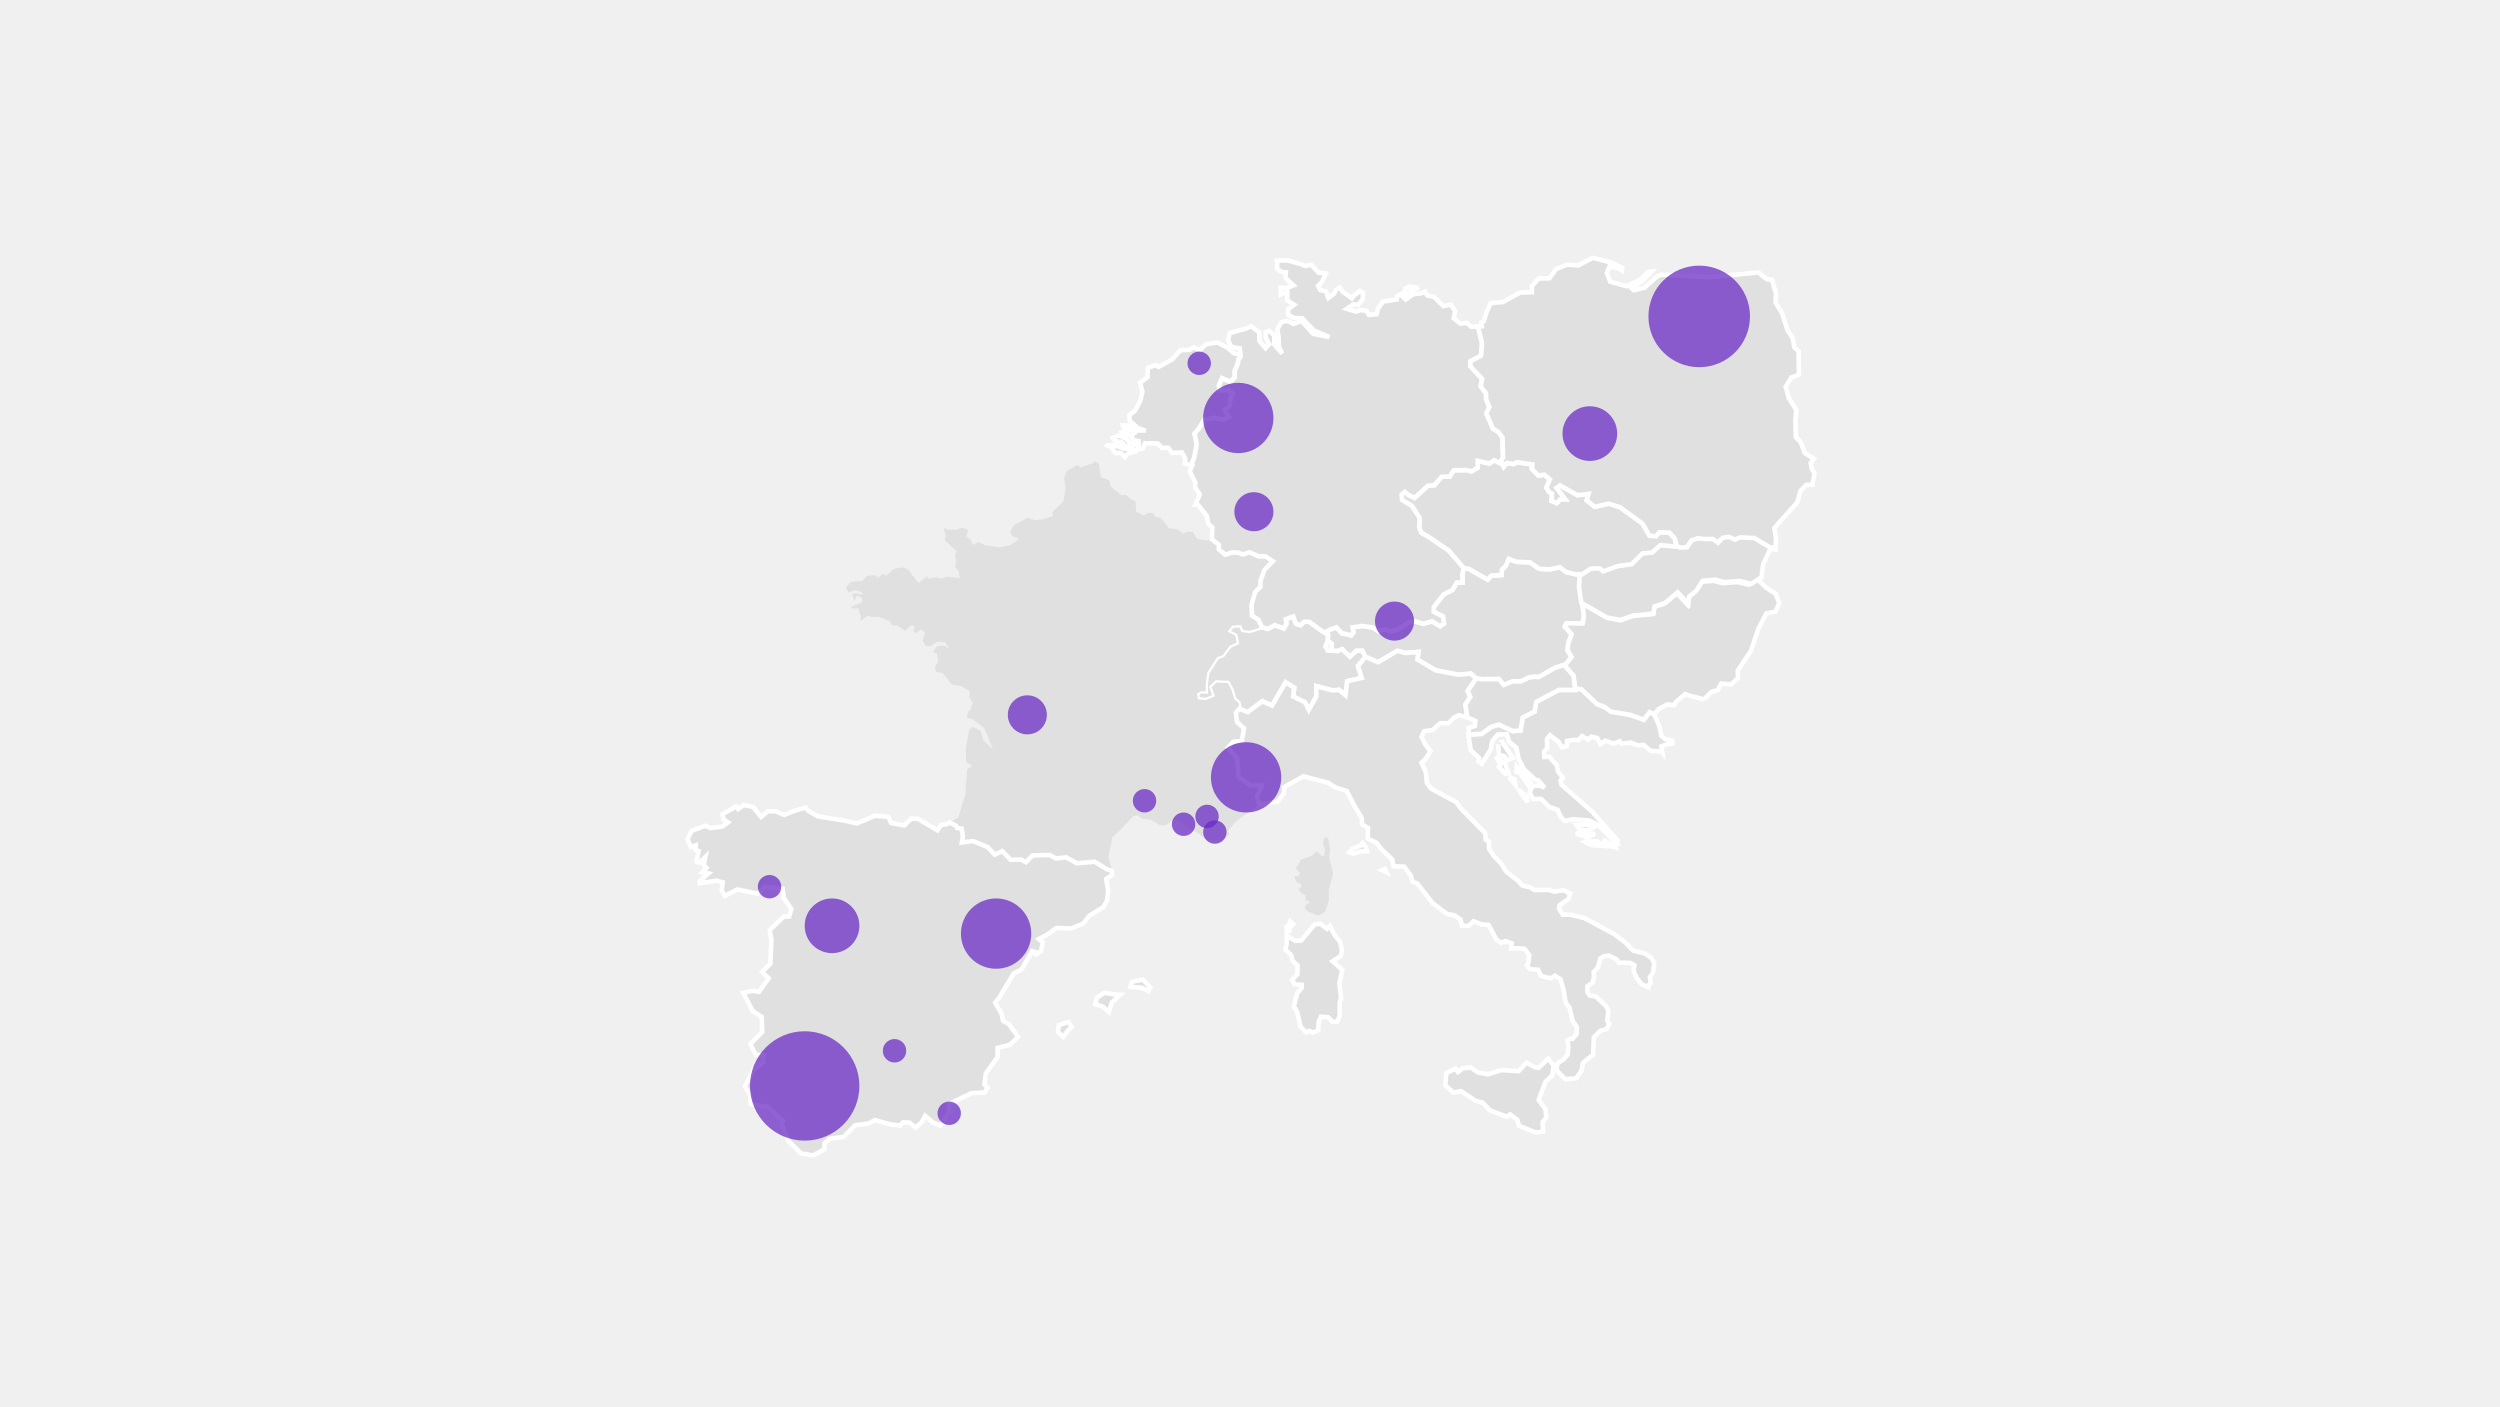
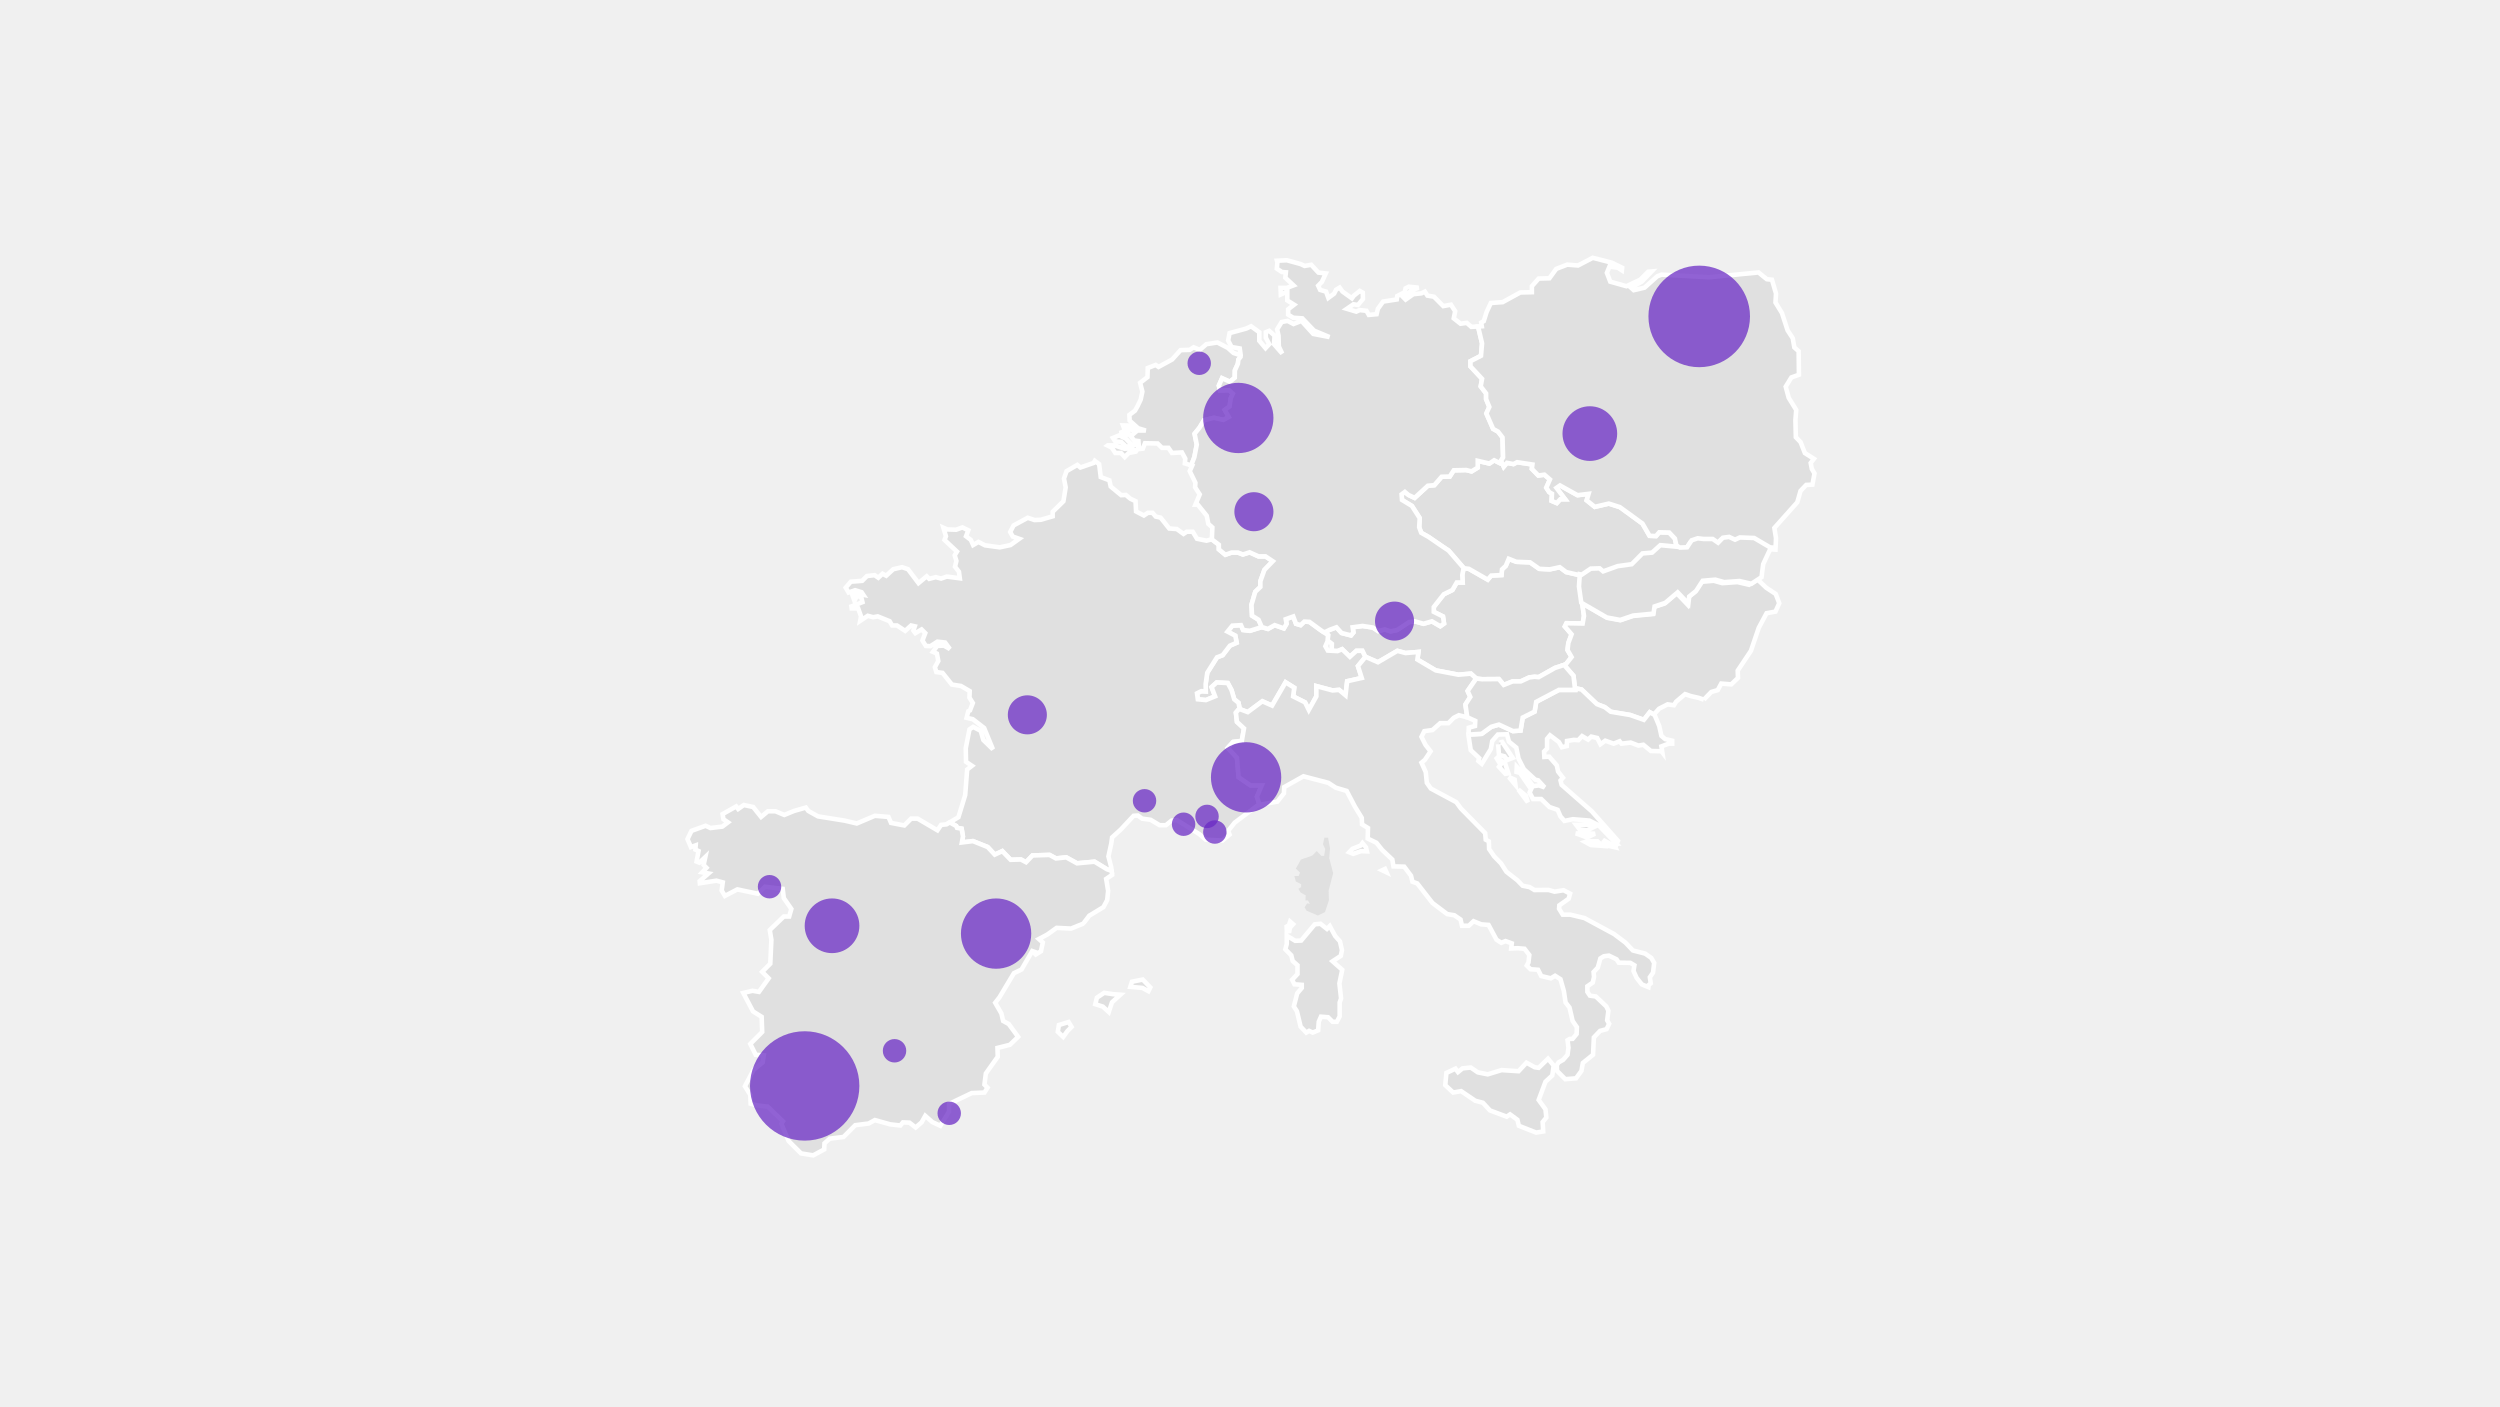
<svg xmlns="http://www.w3.org/2000/svg" width="320px" height="180px" viewBox="0 0 320 180" version="1.1">
  <g id="geo-proportion" stroke="none" stroke-width="1" fill="none" fill-rule="evenodd">
    <polyline id="Fill-59-Copy" stroke="#FFFFFF" stroke-width="0.585" fill="#E0E0E0" points="188.957 86.854 189.713 86.94 191.856 86.924 192.478 87.672 193.62 87.219 194.658 87.219 195.747 86.713 196.44 86.627 196.94 86.679 199.034 85.497 200.416 85.047 201.164 84.103 200.645 83.203 200.749 82.302 201.164 81.193 200.3 80.189 200.508 79.772 202.58 79.809 202.751 78.838 202.235 75.192 202.339 73.655 200.474 73.226 199.644 72.601 198.369 72.877 197.023 72.809 195.848 71.979 194.087 71.909 193.119 71.526 192.741 72.429 192.259 72.877 192.189 73.606 190.876 73.676 190.428 74.194 188.014 72.809 187.336 72.736 187.171 73.606 187.223 74.561 186.46 74.561 185.908 75.52 184.803 76.065 183.524 77.695 183.524 78.317 184.699 78.908 184.837 79.809 184.354 80.155 183.283 79.53 182.212 79.842 181.107 79.53 180.35 79.634 178.83 80.639 178 80.813 177.243 80.568 176.413 80.777 175.724 80.326 174.411 80.121 173.136 80.293 173.239 80.951 172.928 81.331 171.719 81.022 171.063 80.293 170.206 80.611 169.653 80.89 169.4 80.893 169.992 81.297 169.934 81.977 170.48 82.403 170.447 83.301 171.201 83.341 171.79 83.099 172.788 84.07 173.618 83.307 174.378 83.307 174.762 84.106 174.787 84.076 176.377 84.768 178.867 83.31 179.902 83.589 181.562 83.451 181.425 84.422 183.774 85.809 186.68 86.364 188.27 86.226 188.96 86.851 188.957 86.854" />
    <polyline id="Fill-61-Copy" stroke="#FFFFFF" stroke-width="0.585" fill="#E0E0E0" points="192.131 58.973 192.478 59.733 192.894 59.245 193.724 59.402 194.191 59.16 196.147 59.457 196.077 60.011 196.907 60.863 197.685 60.759 198.393 61.368 197.926 62.428 198.308 63.001 198.652 63.194 198.61 64.113 199.266 64.392 199.714 63.905 200.334 63.905 199.229 62.45 199.681 62.137 201.924 63.384 203.34 63.212 203.096 64.042 204.131 64.876 205.928 64.459 207.341 64.909 210.244 67.023 211.141 68.582 211.968 68.616 212.383 68.132 213.659 68.165 214.385 68.928 214.66 70.212 212.45 70.003 211.415 70.938 210.207 71.042 208.861 72.393 207.1 72.635 205.272 73.293 204.823 72.913 203.719 72.947 202.58 73.71 200.474 73.226 199.644 72.601 198.369 72.877 197.023 72.809 195.848 71.979 194.087 71.909 193.119 71.526 192.741 72.429 192.259 72.877 192.189 73.606 190.876 73.676 190.428 74.194 188.014 72.809 187.336 72.736 187.345 72.702 185.426 70.478 184.489 69.85 182.847 68.723 181.913 68.199 181.653 67.485 181.724 66.321 180.72 64.759 179.456 63.993 179.404 63.28 179.822 62.967 180.28 63.35 181.074 63.73 182.764 62.174 183.594 62.103 184.525 61.028 185.563 60.995 186.079 60.198 187.669 60.164 188.358 60.336 189.152 59.852 189.152 58.985 190.635 59.331 191.258 58.915 191.947 59.261 192.131 58.973" />
    <polyline id="Fill-64-Copy" stroke="#FFFFFF" stroke-width="0.585" fill="#E0E0E0" points="161.511 80.265 162.295 80.501 163.159 80.017 164.334 80.431 164.679 79.842 164.575 79.254 165.539 78.908 165.887 79.842 166.473 80.017 166.955 79.564 167.612 79.6 168.924 80.568 169.992 81.297 169.925 82.094 169.647 82.719 169.959 83.273 171.201 83.341 171.79 83.099 172.788 84.07 173.618 83.307 174.378 83.307 174.762 84.106 173.819 85.255 174.304 86.781 172.437 87.197 172.229 89.001 171.399 88.306 170.569 88.376 168.494 87.822 168.494 89.139 167.526 90.876 167.044 89.902 165.521 89.139 165.661 88.03 164.554 87.335 162.826 90.319 161.581 89.764 159.716 91.152 158.685 90.766 158.532 89.96 157.983 89.51 157.635 88.33 157.153 87.43 155.737 87.359 155.081 87.951 155.532 89.13 154.357 89.611 153.32 89.51 153.216 88.747 153.771 88.468 154.339 88.502 154.321 87.568 154.528 86.113 155.773 84.137 156.497 83.861 157.427 82.648 158.291 82.268 158.117 81.368 157.119 80.847 157.739 80.084 158.844 80.017 159.121 80.639 159.982 80.743 161.511 80.265" />
    <path d="M152.474,59.57 L152.877,58.516 L153.188,56.917 L152.908,55.521 L153.527,54.758 L154.116,53.79 L155.392,53.477 L156.6,53.753 L157.29,53.373 L156.774,52.473 L157.394,52.022 L157.531,50.981 L157.809,50.393 L157.327,49.943 L156.152,49.976 L156.014,49.354 L156.426,48.417 L157.427,48.867 L158.05,48.35 L158.065,47.409 L158.447,46.573 L158.514,46.034 L158.789,45.685 L158.813,45.479 L157.891,45.182 L157.165,44.53 L155.825,43.838 L154.415,44.055 L153.579,44.781 L152.783,44.456 L152.276,44.781 L151.116,44.818 L150.03,46.019 L148.29,46.965 L147.927,46.711 L146.914,47.109 L146.877,48.273 L145.934,48.999 L146.224,50.129 L146.007,51.146 L145.608,51.983 L145.281,52.565 L144.558,53.11 L144.594,53.839 L145.681,54.819 L146.66,55.11 L145.571,55.11 L145.064,55.548 L144.738,55.839 L145.174,56.384 L145.717,56.455 L145.754,56.93 L144.884,56.963 L144.088,56.127 L143.254,55.729 L142.458,56.057 L142.748,56.495 L143.508,56.565 L144.198,57.221 L144.448,57.11 L145.354,57.729 L144.484,57.401 L143.941,57.438 L142.638,57.003 L141.805,57.003 L141.771,57.028 L142.308,57.288 L142.757,57.98 L143.483,57.98 L143.966,58.501 L144.484,57.98 L145.382,57.806 L145.589,57.496 L146.279,57.426 L146.557,56.734 L148.177,56.767 L148.73,57.322 L149.56,57.322 L150.008,57.98 L151.284,57.91 L151.717,58.706 L151.662,59.316 L152.474,59.57 L152.474,59.57 Z M143.325,55.429 L144.158,55.067 L144.518,55.573 L144.048,55.701 L143.886,55.465 L143.325,55.429 L143.325,55.429 Z M143.743,54.452 L144.411,54.467 L145.296,54.831 L145.116,55.067 L144.628,54.957 L144.481,54.666 L143.905,54.868 L143.743,54.452 L143.743,54.452 Z" id="Fill-65-Copy" stroke="#FFFFFF" stroke-width="0.585" fill="#E0E0E0" />
-     <polygon id="Fill-71-Copy" fill="#E0E0E0" points="158.685 90.766 158.532 89.96 157.983 89.51 157.635 88.33 157.153 87.43 155.737 87.359 155.081 87.951 155.532 89.13 154.357 89.611 153.32 89.51 153.216 88.747 153.771 88.468 154.339 88.502 154.321 87.568 154.528 86.113 155.773 84.137 156.497 83.861 157.427 82.648 158.291 82.268 158.117 81.368 157.119 80.847 157.739 80.084 158.844 80.017 159.121 80.639 159.982 80.743 161.535 80.259 161.087 79.322 160.26 78.804 160.189 77.416 160.675 75.753 161.328 75.131 161.328 74.402 161.847 72.947 162.918 71.838 161.984 71.216 161.087 71.216 159.948 70.696 159.088 70.974 158.465 70.729 157.635 70.729 156.842 71.008 156.014 70.316 156.014 69.725 155.117 69.032 154.424 69.207 153.216 68.962 152.667 68.061 151.907 68.061 151.492 68.34 150.628 67.715 149.663 67.648 148.559 66.26 147.936 66.122 147.521 65.638 146.935 65.638 146.416 65.984 145.415 65.464 145.348 64.147 144.692 63.837 144.106 63.35 143.517 63.384 142.171 62.278 142 61.482 140.895 61.065 140.688 59.402 140.135 58.994 139.992 59.255 138.289 59.84 137.892 59.512 136.516 60.311 136.189 61.255 136.406 62.385 136.116 64.165 134.74 65.513 134.74 66.092 133.217 66.53 132.42 66.566 131.55 66.275 129.741 67.256 129.304 68.095 129.631 68.677 130.464 68.968 129.341 69.768 127.965 70.059 126.078 69.801 125.245 69.366 124.559 69.768 124.269 69.112 123.652 68.64 123.942 67.874 123.182 67.51 122.386 67.804 121.26 67.767 120.753 67.547 121.079 68.64 120.899 69.112 122.492 70.604 122.203 71.076 122.419 71.805 122.239 72.531 122.746 73.186 122.856 74.022 121.189 73.802 120.463 74.056 119.776 73.875 118.943 74.093 118.617 73.765 117.567 74.638 116.227 72.858 115.464 72.604 114.341 72.858 113.434 73.695 112.964 73.44 112.421 73.949 111.951 73.621 110.972 73.731 110.355 74.347 108.905 74.457 108.252 75.22 108.616 75.839 109.449 75.548 110.282 75.802 110.499 76.13 109.595 75.949 109.052 76.02 109.379 76.932 109.668 76.24 110.245 76.458 110.392 77.076 109.848 77.294 108.979 77.622 109.015 77.876 109.848 77.876 110.212 78.896 110.102 79.475 111.081 78.822 111.768 79.003 112.348 78.896 113.871 79.512 114.194 80.06 114.811 80.06 115.861 80.749 116.624 80.06 117.094 80.167 116.914 80.712 117.167 81.04 117.963 80.568 118.433 81.04 118.073 81.984 118.507 82.676 119.087 82.713 119.993 82.131 120.973 82.241 121.586 83.077 120.826 82.639 119.956 82.676 119.413 83.439 119.92 83.659 120.103 84.603 119.666 85.402 119.85 86.024 120.646 86.131 121.839 87.623 123.002 87.804 124.122 88.459 124.089 89.295 124.522 89.985 124.159 90.931 123.942 91.041 123.725 91.878 124.522 92.058 125.972 93.186 127.095 95.915 125.862 94.714 125.535 93.55 124.559 93.042 124.089 93.366 123.616 95.768 123.652 97.514 124.412 98.022 123.796 98.497 123.545 101.769 122.676 104.605 121.568 105.267 122.392 105.723 122.496 105.965 123.085 106.069 123.255 107.074 123.118 107.837 124.534 107.662 126.429 108.425 127.33 109.396 128.294 108.946 129.365 110.055 130.678 110.018 131.334 110.367 132.161 109.5 134.337 109.43 135.164 109.88 136.476 109.742 137.859 110.505 140.099 110.297 141.689 111.265 142.29 111.47 142.238 111.007 141.878 109.623 142.238 107.987 142.348 107.188 143.435 106.204 145.101 104.421 145.647 104.388 146.19 104.786 147.277 104.933 148.434 105.625 149.233 105.625 149.956 105.04 150.646 104.97 153.542 106.786 154.342 107.479 156.478 107.586 157.385 106.823 157.202 106.351 158.038 105.298 161.044 103.04 161.215 103.012 160.891 101.977 161.514 100.522 160.061 100.522 158.538 99.481 158.331 96.981 157.156 95.731 157.849 94.968 158.953 94.831 159.231 93.235 158.331 92.401 158.194 91.222 158.609 90.735" />
+     <polygon id="Fill-71-Copy" stroke="#FFFFFF" stroke-width="0.585" fill="#E0E0E0" points="158.685 90.766 158.532 89.96 157.983 89.51 157.635 88.33 157.153 87.43 155.737 87.359 155.081 87.951 155.532 89.13 154.357 89.611 153.32 89.51 153.216 88.747 153.771 88.468 154.339 88.502 154.321 87.568 154.528 86.113 155.773 84.137 156.497 83.861 157.427 82.648 158.291 82.268 158.117 81.368 157.119 80.847 157.739 80.084 158.844 80.017 159.121 80.639 159.982 80.743 161.535 80.259 161.087 79.322 160.26 78.804 160.189 77.416 160.675 75.753 161.328 75.131 161.328 74.402 161.847 72.947 162.918 71.838 161.984 71.216 161.087 71.216 159.948 70.696 159.088 70.974 158.465 70.729 157.635 70.729 156.842 71.008 156.014 70.316 156.014 69.725 155.117 69.032 154.424 69.207 153.216 68.962 152.667 68.061 151.907 68.061 151.492 68.34 150.628 67.715 149.663 67.648 148.559 66.26 147.936 66.122 147.521 65.638 146.935 65.638 146.416 65.984 145.415 65.464 145.348 64.147 144.692 63.837 144.106 63.35 143.517 63.384 142.171 62.278 142 61.482 140.895 61.065 140.688 59.402 140.135 58.994 139.992 59.255 138.289 59.84 137.892 59.512 136.516 60.311 136.189 61.255 136.406 62.385 136.116 64.165 134.74 65.513 134.74 66.092 133.217 66.53 132.42 66.566 131.55 66.275 129.741 67.256 129.304 68.095 129.631 68.677 130.464 68.968 129.341 69.768 127.965 70.059 126.078 69.801 125.245 69.366 124.559 69.768 124.269 69.112 123.652 68.64 123.942 67.874 123.182 67.51 122.386 67.804 121.26 67.767 120.753 67.547 121.079 68.64 120.899 69.112 122.492 70.604 122.203 71.076 122.419 71.805 122.239 72.531 122.746 73.186 122.856 74.022 121.189 73.802 120.463 74.056 119.776 73.875 118.943 74.093 118.617 73.765 117.567 74.638 116.227 72.858 115.464 72.604 114.341 72.858 113.434 73.695 112.964 73.44 112.421 73.949 111.951 73.621 110.972 73.731 110.355 74.347 108.905 74.457 108.252 75.22 108.616 75.839 109.449 75.548 110.282 75.802 110.499 76.13 109.595 75.949 109.052 76.02 109.379 76.932 109.668 76.24 110.245 76.458 110.392 77.076 109.848 77.294 108.979 77.622 109.015 77.876 109.848 77.876 110.212 78.896 110.102 79.475 111.081 78.822 111.768 79.003 112.348 78.896 113.871 79.512 114.194 80.06 114.811 80.06 115.861 80.749 116.624 80.06 117.094 80.167 116.914 80.712 117.167 81.04 117.963 80.568 118.433 81.04 118.073 81.984 118.507 82.676 119.087 82.713 119.993 82.131 120.973 82.241 121.586 83.077 120.826 82.639 119.956 82.676 119.413 83.439 119.92 83.659 120.103 84.603 119.666 85.402 119.85 86.024 120.646 86.131 121.839 87.623 123.002 87.804 124.122 88.459 124.089 89.295 124.522 89.985 124.159 90.931 123.942 91.041 123.725 91.878 124.522 92.058 125.972 93.186 127.095 95.915 125.862 94.714 125.535 93.55 124.559 93.042 124.089 93.366 123.616 95.768 123.652 97.514 124.412 98.022 123.796 98.497 123.545 101.769 122.676 104.605 121.568 105.267 122.392 105.723 122.496 105.965 123.085 106.069 123.255 107.074 123.118 107.837 124.534 107.662 126.429 108.425 127.33 109.396 128.294 108.946 129.365 110.055 130.678 110.018 131.334 110.367 132.161 109.5 134.337 109.43 135.164 109.88 136.476 109.742 137.859 110.505 140.099 110.297 141.689 111.265 142.29 111.47 142.238 111.007 141.878 109.623 142.238 107.987 142.348 107.188 143.435 106.204 145.101 104.421 145.647 104.388 146.19 104.786 147.277 104.933 148.434 105.625 149.233 105.625 149.956 105.04 150.646 104.97 153.542 106.786 154.342 107.479 156.478 107.586 157.385 106.823 157.202 106.351 158.038 105.298 161.044 103.04 161.215 103.012 160.891 101.977 161.514 100.522 160.061 100.522 158.538 99.481 158.331 96.981 157.156 95.731 157.849 94.968 158.953 94.831 159.231 93.235 158.331 92.401 158.194 91.222 158.609 90.735" />
    <polygon id="Path" fill="#E0E0E0" points="168.689 117.186 167.239 116.57 166.986 116.132 167.313 115.624 167.673 115.697 167.419 115.259 167.096 115.259 167.129 114.607 166.479 114.242 166.189 113.77 166.55 113.55 166.55 113.188 165.863 112.824 165.683 112.132 166.226 112.132 166.406 111.697 165.863 111.188 166.516 110.024 167.966 109.516 168.542 108.934 169.125 109.549 169.486 109.549 169.632 108.676 169.342 108.061 169.522 107.224 169.992 107.224 170.245 108.606 170.139 109.843 170.645 111.77 170.065 113.988 170.102 115.225 169.595 116.751" />
    <polygon id="Fill-62-Copy" stroke="#FFFFFF" stroke-width="0.585" fill="#E0E0E0" points="164.712 33.312 166.473 33.796 166.992 34.038 167.834 33.891 168.759 34.89 169.702 35 169.196 36.091 168.726 36.566 168.979 37.108 169.739 37.328 170.026 38.131 170.767 37.586 171.021 37.08 171.472 36.808 171.835 37.316 173.044 38.186 173.297 37.84 174.057 37.243 174.436 37.46 174.454 38.275 173.819 39.038 173.242 38.949 172.394 39.528 173.603 39.889 174.039 39.69 174.906 39.782 175.211 40.309 176.206 40.217 176.368 39.528 177.036 38.603 178.788 38.33 178.843 37.895 179.801 37.405 179.908 36.915 180.323 36.697 181.571 36.826 180.576 37.224 180.216 37.604 180.054 37.478 179.56 37.981 179.92 38.345 180.9 37.656 181.949 37.546 182.383 37.328 182.709 37.837 183.546 37.981 184.739 39.182 185.719 39.001 186.262 39.837 186.079 40.747 186.948 41.436 187.748 41.329 188.328 41.837 189.192 41.791 189.704 43.948 189.567 45.541 188.218 46.236 188.218 46.895 189.704 48.488 189.53 49.459 190.22 50.359 190.22 51.085 190.635 52.09 190.257 52.923 191.12 54.899 191.752 55.248 192.323 55.995 192.393 58.55 191.947 59.261 191.258 58.915 190.635 59.331 189.152 58.985 189.152 59.852 188.358 60.336 187.669 60.164 186.079 60.198 185.563 60.995 184.525 61.028 183.594 62.103 182.764 62.174 181.074 63.73 180.28 63.35 179.822 62.967 179.404 63.28 179.456 63.993 180.72 64.759 181.724 66.321 181.653 67.485 181.913 68.199 182.847 68.723 184.489 69.85 185.426 70.478 187.345 72.702 187.171 73.606 187.223 74.561 186.46 74.561 185.908 75.52 184.803 76.065 183.524 77.695 183.524 78.317 184.699 78.908 184.837 79.809 184.354 80.155 183.283 79.53 182.212 79.842 181.107 79.53 180.35 79.634 178.83 80.639 178 80.813 177.243 80.568 176.413 80.777 175.724 80.326 174.411 80.121 173.136 80.293 173.239 80.951 172.928 81.331 171.719 81.022 171.063 80.293 170.206 80.611 169.653 80.89 169.4 80.893 168.924 80.568 167.612 79.6 166.955 79.564 166.473 80.017 165.887 79.842 165.539 78.908 164.575 79.254 164.679 79.842 164.334 80.431 163.159 80.017 162.295 80.501 161.511 80.265 161.087 79.322 160.26 78.804 160.189 77.416 160.675 75.753 161.328 75.131 161.328 74.402 161.847 72.947 162.918 71.838 161.984 71.216 161.087 71.216 159.948 70.696 159.088 70.974 158.465 70.729 157.635 70.729 156.842 71.008 156.014 70.316 156.014 69.725 155.117 69.032 155.184 67.51 154.669 67.057 154.461 66.018 153.32 64.597 153.011 64.597 153.564 63.283 152.975 62.379 153.011 61.791 152.285 60.302 152.596 59.61 152.474 59.57 152.877 58.516 153.188 56.917 152.908 55.521 153.527 54.758 154.116 53.79 155.392 53.477 156.6 53.753 157.29 53.373 156.774 52.473 157.394 52.022 157.531 50.981 157.809 50.393 157.327 49.943 156.152 49.976 156.014 49.354 156.426 48.417 157.427 48.867 158.05 48.35 158.065 47.409 158.447 46.573 158.514 46.034 158.789 45.685 158.813 45.479 158.688 44.6 157.638 44.42 157.202 43.583 157.385 42.637 159.521 42.055 160.138 41.764 161.19 42.527 161.19 43.62 161.987 44.564 162.457 44.055 162.024 43.219 162.024 42.527 162.457 42.346 163.144 42.965 163.073 44.055 164.123 45.256 163.69 44.346 163.653 42.965 163.47 42.165 164.05 41.219 164.81 41.075 165.573 41.473 166.586 41.075 168.097 42.741 170.175 43.145 168.198 42.321 166.696 40.747 165.536 40.673 164.886 40.272 164.886 39.583 165.646 39.001 164.776 38.456 164.776 37.328 163.943 37.69 163.907 36.853 164.703 36.853 165.573 36.529 164.523 35.546 164.593 34.856 164.087 34.82 163.434 34.382 163.507 33.582 163.452 33.374" />
    <path d="M161.215,103.012 L160.891,101.977 L161.514,100.522 L160.061,100.522 L158.538,99.481 L158.331,96.981 L157.156,95.731 L157.849,94.968 L158.953,94.831 L159.231,93.235 L158.331,92.401 L158.194,91.222 L158.609,90.735 L159.716,91.152 L161.581,89.764 L162.826,90.319 L164.554,87.335 L165.661,88.03 L165.521,89.139 L167.044,89.902 L167.526,90.876 L168.494,89.139 L168.494,87.822 L170.569,88.376 L171.399,88.306 L172.229,89.001 L172.437,87.197 L174.304,86.781 L173.819,85.255 L174.787,84.076 L176.377,84.768 L178.867,83.31 L179.902,83.589 L181.562,83.451 L181.425,84.422 L183.774,85.809 L186.68,86.364 L188.27,86.226 L188.96,86.851 L187.855,88.447 L188.2,89.21 L187.577,90.181 L187.812,91.819 L186.732,91.55 L186.079,91.878 L185.392,92.567 L184.342,92.567 L183.362,93.44 L182.313,93.587 L181.949,94.313 L182.456,95.333 L183.109,96.169 L182.383,97.26 L181.949,97.621 L182.493,98.825 L182.636,100.203 L183.146,100.932 L185.245,102.06 L186.405,102.678 L186.985,103.478 L190.101,106.642 L190.174,107.479 L190.571,107.696 L190.608,108.676 L191.261,109.623 L192.131,110.514 L192.82,111.586 L194.224,112.677 L194.902,113.375 L195.79,113.55 L196.406,113.923 L198.219,113.914 L198.979,114.132 L200.139,113.951 L200.972,114.386 L200.789,115.042 L199.595,115.878 L199.559,116.316 L200.029,117.079 L201.008,117.079 L202.818,117.514 L206.587,119.551 L208.058,120.653 L209.014,121.661 L210.573,122.059 L211.364,122.614 L211.733,123.26 L211.586,124.498 L211.18,125.089 L211.296,125.867 L211.037,126.078 L210.997,126.354 L210.152,126.002 L209.487,125.162 L209.087,124.28 L209.203,123.557 L208.684,123.245 L207.204,123.223 L206.914,122.788 L205.934,122.317 L205.287,122.405 L204.848,122.678 L204.521,123.842 L203.978,124.424 L204.033,125.046 L203.871,125.769 L203.181,126.244 L203.184,126.957 L203.508,127.441 L204.268,127.552 L205.608,128.823 L205.873,129.371 L205.718,130.606 L205.971,131.044 L205.644,131.733 L204.811,131.953 L204.015,132.79 L203.908,135.007 L202.602,136.061 L202.422,137.081 L201.732,138.025 L200.355,138.135 L199.306,137.081 L199.269,136.352 L199.498,135.988 L200.078,135.663 L200.645,135.007 L200.764,134.101 L200.645,133.154 L200.92,132.989 L201.295,132.97 L201.805,132.352 L201.842,131.479 L201.295,130.679 L200.899,128.97 L200.392,128.314 L200.175,126.859 L199.739,125.334 L199.052,124.899 L198.506,125.224 L197.276,124.933 L196.876,124.133 L195.9,124.06 L195.427,123.588 L195.646,123.187 L195.753,122.243 L195.14,121.444 L194.27,121.37 L193.434,121.407 L193.507,120.751 L192.71,120.46 L192.167,120.678 L191.551,120.28 L190.537,118.39 L189.594,118.316 L188.618,117.915 L188.001,118.497 L187.132,118.497 L186.948,117.697 L186.152,117.152 L185.245,117.005 L183.362,115.587 L181.406,113.078 L180.79,112.861 L180.61,112.095 L179.74,110.934 L178.363,110.897 L178.217,110.024 L176.914,108.787 L176.187,107.877 L175.064,107.331 L175.101,105.987 L174.341,105.515 L174.304,104.679 L173.435,103.26 L173.047,102.519 L172.775,102.005 L172.376,101.239 L170.972,100.822 L170.029,100.203 L166.84,99.367 L164.377,100.749 L164.34,101.548 L163.507,102.605 L161.215,103.012 L161.215,103.012 Z M164.722,119.229 L165.033,119.183 L165.109,118.748 L165.515,118.298 L165.137,117.967 L164.981,118.436 L164.685,118.601 L164.722,119.229 L164.722,119.229 Z M176.917,111.393 L177.472,111.657 L177.28,111.222 L176.917,111.393 L176.917,111.393 Z M173.114,108.649 L172.699,109.084 L173.218,109.292 L174.204,108.943 L174.964,108.976 L174.842,108.456 L174.393,107.917 L174.167,108.229 L173.114,108.649 L173.114,108.649 Z M167.203,132.171 L167.566,131.953 L168.036,132.171 L168.726,131.88 L168.799,130.789 L169.086,130.134 L169.992,130.207 L170.572,130.789 L171.115,130.789 L171.478,130.097 L171.478,128.314 L171.658,127.806 L171.442,125.879 L171.805,124.133 L170.572,123.043 L171.625,122.35 L171.768,121.624 L171.515,120.497 L170.899,119.805 L170.209,118.534 L169.849,118.898 L169.016,118.243 L168.289,118.316 L166.55,120.39 L165.79,120.424 L164.703,119.768 L164.703,120.825 L164.523,121.514 L165.283,122.28 L165.463,123.006 L166.08,123.551 L166.08,124.678 L165.393,125.407 L165.683,125.989 L166.623,126.06 L166.623,126.461 L166.043,127.15 L165.61,128.823 L166.009,129.445 L166.479,131.408 L167.203,132.171 L167.203,132.171 Z M197.529,144.825 L197.456,143.627 L197.929,143.045 L197.819,141.988 L196.949,140.791 L197.819,138.463 L198.689,137.66 L198.869,136.389 L198.146,135.516 L196.949,136.68 L196.443,136.606 L195.39,136.024 L194.377,137.115 L192.204,136.971 L190.428,137.516 L189.161,137.262 L188.255,136.643 L187.205,136.753 L186.622,137.225 L186.298,136.787 L185.139,137.335 L184.992,138.898 L186.008,139.844 L187.022,139.664 L188.834,140.898 L189.811,141.152 L190.718,142.136 L192.857,142.935 L193.29,142.644 L194.23,143.336 L194.413,144.099 L196.623,144.972 L197.529,144.825 L197.529,144.825 Z" id="Fill-73-Copy" stroke="#FFFFFF" stroke-width="0.585" fill="#E0E0E0" />
    <path d="M121.568,105.267 L122.392,105.723 L122.496,105.965 L123.085,106.069 L123.255,107.074 L123.118,107.837 L124.534,107.662 L126.429,108.425 L127.33,109.396 L128.294,108.946 L129.365,110.055 L130.678,110.018 L131.334,110.367 L132.161,109.5 L134.337,109.43 L135.164,109.88 L136.476,109.742 L137.859,110.505 L140.099,110.297 L141.689,111.265 L142.29,111.47 L142.348,111.988 L141.588,112.496 L141.841,114.025 L141.719,115.213 L141.231,116.117 L139.424,117.207 C139.424,117.207 138.701,118.203 138.613,118.24 C138.521,118.276 137.096,118.858 137.096,118.858 L135.249,118.766 L134.059,119.618 L132.976,120.197 L133.479,120.635 L133.244,121.759 L132.579,122.176 L132.469,122.065 L132.637,121.915 L132.13,121.735 L130.754,124.096 L129.777,124.571 L127.928,127.662 L127.385,128.351 L128.181,129.733 L128.398,130.679 L129.124,131.08 L130.318,132.716 L129.268,133.733 L127.675,134.134 L127.711,135.262 L126.188,137.406 L126.008,138.824 L126.405,139.225 L126.008,139.844 L124.379,139.915 L121.479,141.299 L121.479,142.279 L120.356,144.099 L119.34,143.627 L118.433,142.825 L117.963,143.664 L117.204,144.316 L116.407,143.698 L115.574,143.664 L115.247,144.062 L113.941,143.915 L111.982,143.37 L111.188,143.808 L109.47,144.025 L107.972,145.53 L106.201,145.747 L105.533,146.344 L105.496,147.125 L104.09,147.885 L102.533,147.634 L100.946,146.053 L100.021,143.842 L100.223,143.535 L98.273,141.648 L96.863,141.486 L96.081,141.272 L96.039,140.144 L95.349,139.036 L96.454,136.953 L97.629,135.982 L97.766,135.078 L96.731,135.011 L96.039,133.623 L97.559,132.094 L97.491,130.152 L96.384,129.457 L95.141,127.098 L96.316,126.82 L97.147,126.96 L98.389,125.224 L97.559,124.393 L98.596,123.352 L98.737,120.298 L98.529,119.048 L100.327,117.314 L101.016,117.314 L101.294,116.343 L100.327,114.956 L100.186,113.773 L97.906,113.498 L97.006,114.398 L94.378,113.844 L92.788,114.677 L92.373,113.982 L92.514,112.943 L91.705,112.723 L89.581,113.057 L89.556,112.787 L90.683,111.804 L89.883,111.66 L90.429,111.078 L90.066,110.713 L90.283,109.696 L89.523,110.422 L89.16,110.278 L89.413,108.934 L89.013,108.75 L89.05,108.204 L88.436,108.425 L88,107.405 L88.507,106.351 L90.319,105.696 L90.936,105.987 L92.456,105.806 L93.182,105.258 L92.602,104.859 L92.492,104.204 L94.232,103.224 L94.485,103.552 L95.212,103.04 L96.405,103.297 L97.421,104.568 L98.291,103.843 L99.268,103.843 L100.391,104.314 L101.624,103.806 L103.147,103.368 L103.47,103.806 L104.703,104.495 L108.109,105.04 L109.668,105.405 L111.985,104.421 L113.724,104.568 L114.051,105.331 L115.754,105.659 L116.624,104.786 L117.457,104.786 L119.993,106.278 L120.463,105.585 L121.153,105.515 L121.568,105.267 L121.568,105.267 Z M144.683,126.317 L146.236,126.455 L146.996,126.872 L147.237,126.388 L146.273,125.383 L144.89,125.659 L144.683,126.317 L144.683,126.317 Z M141.924,129.54 L142.336,128.293 L143.407,127.322 L142.44,127.251 L141.335,127.08 L140.404,127.702 L140.197,128.535 L141.164,128.847 L141.924,129.54 L141.924,129.54 Z M136.089,132.725 L136.641,131.963 L137.16,131.445 L136.778,130.82 L135.536,131.203 L135.399,132.07 L136.089,132.725 L136.089,132.725 Z" id="Fill-74-Copy" stroke="#FFFFFF" stroke-width="0.585" fill="#E0E0E0" />
    <polyline id="Fill-49-Copy" stroke="#FFFFFF" stroke-width="0.585" fill="#E0E0E0" points="218.093 89.556 219.045 88.572 219.872 88.33 220.321 87.497 221.6 87.601 222.46 86.771 222.427 85.837 224.117 83.307 225.118 80.363 226.119 78.492 227.261 78.283 227.743 77.211 227.294 76.032 226.086 75.235 224.948 74.157 223.876 74.852 222.393 74.506 220.458 74.644 219.356 74.335 217.766 74.473 216.939 75.753 216.076 76.448 215.972 77.346 214.626 75.928 213.073 77.245 211.727 77.695 211.589 78.596 209.035 78.838 207.411 79.392 205.721 79.08 202.522 77.223 202.614 77.867 202.751 78.838 202.58 79.809 200.508 79.772 200.3 80.189 201.164 81.193 200.749 82.302 200.645 83.203 201.164 84.103 200.416 85.047 200.203 85.114 201.405 86.502 201.588 88.085 202.44 88.26 204.408 90.132 205.409 90.515 206.169 91.103 208.653 91.519 210.414 92.141 211.174 91.173 211.693 91.461 212.358 90.72 213.454 90.156 214.26 90.269 214.544 89.816 215.688 88.851 216.414 89.096 217.415 89.323 218.093 89.556" />
    <path d="M212.777,96.313 L212.658,95.538 L213.591,95.189 L214.04,95.189 L214.04,94.809 L213.143,94.601 L212.658,94.187 L212.383,92.938 L211.794,91.519 L211.174,91.173 L210.414,92.141 L208.653,91.519 L206.169,91.103 L205.409,90.515 L204.408,90.132 L202.44,88.26 L201.588,88.085 L201.613,88.306 L199.537,88.306 L196.635,89.835 L196.428,91.084 L194.905,91.847 L194.63,93.51 L193.663,93.581 L191.865,92.748 L190.895,93.026 L189.652,93.93 L187.968,94.025 L187.965,94.132 L188.255,96.022 L189.341,97.042 L189.231,97.404 L189.668,97.768 L190.827,95.878 L191.007,94.858 L191.731,94.022 L192.89,93.988 L193.147,94.932 L194.087,95.694 L194.377,97.113 L195.063,98.457 L196.516,99.805 L196.876,99.879 L197.709,100.785 L196.986,100.531 L196.153,100.641 L195.79,101.441 L196.226,102.277 L197.276,102.277 L198.326,103.297 L199.379,103.659 L199.739,104.495 L200.246,105.077 L201.332,104.859 L203.438,105.034 L204.601,105.616 L206.923,108.021 L206.27,108.094 L205.18,107.509 L205.763,108.238 L206.758,108.465 L206.755,108.459 L207.1,107.629 L203.752,103.852 L199.885,100.458 L199.748,99.903 L200.059,99.557 L199.437,98.761 L199.266,97.964 L198.298,96.855 L197.676,96.889 L197.642,96.197 L198.024,95.814 L198.024,94.567 L198.402,94.117 L199.541,94.984 L199.922,95.642 L200.542,95.501 L200.578,94.843 L201.439,94.705 L202.028,94.742 L202.51,94.221 L203.27,94.671 L203.685,94.288 L204.442,94.463 L204.857,95.259 L205.476,94.809 L206.548,95.189 L207.308,94.88 L207.549,95.189 L208.724,95.051 L209.725,95.434 L210.347,95.33 L211.312,96.126 L212.658,96.16 L212.777,96.313 L212.777,96.313 Z M202.809,107.714 C202.876,107.681 204.466,107.681 204.466,107.681 L205.086,108.269 L203.636,108.165 L202.809,107.714 L202.809,107.714 Z M201.704,106.673 L204.155,106.71 L203.154,107.194 L201.704,106.673 L201.704,106.673 Z M201.738,105.567 L203.636,105.567 L204.051,105.843 L203.12,106.293 L202.187,106.155 L201.738,105.567 L201.738,105.567 Z M194.905,99.435 L195.457,99.572 L196.077,100.403 L195.732,100.648 L194.905,99.435 L194.905,99.435 Z M194.145,98.151 L195.008,99.052 L194.111,98.81 L194.145,98.151 L194.145,98.151 Z M194.352,101.061 L195.32,101.858 L195.561,102.691 L194.352,101.061 L194.352,101.061 Z M193.144,99.468 L193.87,99.781 L193.974,100.473 L193.144,99.468 L193.144,99.468 Z M191.453,96.871 L192.662,97.738 L193.077,98.984 L192.695,99.052 L191.868,98.151 L192.073,97.875 L191.453,96.871 L191.453,96.871 Z M192.247,94.929 L193.629,97.009 L192.936,97.284 L192.558,96.8 L191.868,96.629 L191.764,95.275 C191.764,95.278 192.176,94.929 192.247,94.929 L192.247,94.929 Z" id="Fill-56-Copy" stroke="#FFFFFF" stroke-width="0.585" fill="#E0E0E0" />
    <polyline id="Fill-58-Copy" stroke="#FFFFFF" stroke-width="0.585" fill="#E0E0E0" points="187.968 94.025 189.652 93.93 190.895 93.026 191.865 92.748 193.663 93.581 194.63 93.51 194.905 91.847 196.428 91.084 196.635 89.835 199.537 88.306 201.613 88.306 201.405 86.502 200.203 85.114 199.034 85.497 196.94 86.679 196.44 86.627 195.747 86.713 194.658 87.219 193.62 87.219 192.478 87.672 191.856 86.924 189.713 86.94 188.957 86.854 187.855 88.447 188.2 89.21 187.577 90.181 187.812 91.819 187.891 91.841 188.834 92.276 188.798 92.931 188.001 93.149 187.968 94.025" />
    <polyline id="Fill-60-Copy" stroke="#FFFFFF" stroke-width="0.585" fill="#E0E0E0" points="214.65 70.16 214.91 70.304 215.807 70.27 216.378 69.4 217.141 69.14 217.882 69.225 219.024 69.225 219.698 69.694 220.303 69.069 221.081 68.965 221.825 69.314 222.433 69.035 224.23 69.103 226.223 70.279 227.261 70.35 227.328 68.895 227.12 67.577 230.056 64.287 230.468 62.832 231.195 62.07 231.988 62.033 232.254 60.602 231.909 60.011 231.769 59.264 232.184 58.725 231.027 57.996 230.471 56.587 229.867 55.962 229.815 53.753 229.916 52.473 228.952 50.914 228.57 49.492 229.296 48.313 230.261 47.967 230.227 44.953 229.675 44.469 229.47 43.292 228.814 42.288 228.088 40.067 227.261 38.716 227.328 37.573 226.809 35.806 226.156 35.738 225.085 34.872 218.767 35.493 212.685 35.153 212.13 35.365 210.5 36.82 209.123 37.145 208.76 36.82 210.14 36.054 211.406 34.746 210.973 34.783 209.957 35.8 208.18 36.636 206.114 36.054 205.681 34.927 206.007 34.127 207.094 34.274 207.601 34.602 207.637 34.274 206.297 33.619 203.871 33 201.985 33.983 200.609 33.873 199.196 34.418 198.326 35.619 196.949 35.656 196.08 36.636 196.08 37.402 194.593 37.436 192.347 38.673 190.827 38.783 190.284 39.947 189.921 41.108 189.594 41.292 189.668 41.764 189.192 41.791 189.704 43.948 189.567 45.541 188.218 46.236 188.218 46.895 189.704 48.488 189.53 49.459 190.22 50.359 190.22 51.085 190.635 52.09 190.257 52.923 191.12 54.899 191.752 55.248 192.323 55.995 192.393 58.55 192.131 58.973 192.478 59.733 192.894 59.245 193.724 59.402 194.191 59.16 196.147 59.457 196.077 60.011 196.907 60.863 197.685 60.759 198.393 61.368 197.926 62.428 198.308 63.001 198.652 63.194 198.61 64.113 199.266 64.392 199.714 63.905 200.334 63.905 199.229 62.45 199.681 62.137 201.924 63.384 203.34 63.212 203.096 64.042 204.131 64.876 205.928 64.459 207.341 64.909 210.244 67.023 211.141 68.582 211.968 68.616 212.383 68.132 213.659 68.165 214.385 68.928 214.65 70.16" />
    <circle id="Oval-Copy-19" fill="#6929C4" opacity="0.731" cx="98.5" cy="113.5" r="1.5" />
    <circle id="Oval-Copy-62" fill="#6929C4" opacity="0.731" cx="114.5" cy="134.5" r="1.5" />
    <circle id="Oval-Copy-63" fill="#6929C4" opacity="0.731" cx="121.5" cy="142.5" r="1.5" />
    <circle id="Oval-Copy-64" fill="#6929C4" opacity="0.731" cx="106.5" cy="118.5" r="3.5" />
    <circle id="Oval-Copy-65" fill="#6929C4" opacity="0.731" cx="131.5" cy="91.5" r="2.5" />
    <circle id="Oval-Copy-69" fill="#6929C4" opacity="0.731" cx="153.5" cy="46.5" r="1.5" />
    <circle id="Oval-Copy-73" fill="#6929C4" opacity="0.731" cx="178.5" cy="79.5" r="2.5" />
    <circle id="Oval-Copy-74" fill="#6929C4" opacity="0.731" cx="160.5" cy="65.5" r="2.5" />
    <circle id="Oval-Copy-78" fill="#6929C4" opacity="0.731" cx="103" cy="139" r="7" />
    <circle id="Oval-Copy-79" fill="#6929C4" opacity="0.731" cx="217.5" cy="40.5" r="6.5" />
    <circle id="Oval-Copy-80" fill="#6929C4" opacity="0.731" cx="203.5" cy="55.5" r="3.5" />
    <circle id="Oval-Copy-81" fill="#6929C4" opacity="0.731" cx="127.5" cy="119.5" r="4.5" />
    <circle id="Oval-Copy-82" fill="#6929C4" opacity="0.731" cx="159.5" cy="99.5" r="4.5" />
    <circle id="Oval-Copy-67" fill="#6929C4" opacity="0.731" cx="146.5" cy="102.5" r="1.5" />
    <circle id="Oval-Copy-75" fill="#6929C4" opacity="0.731" cx="155.5" cy="106.5" r="1.5" />
    <circle id="Oval-Copy-76" fill="#6929C4" opacity="0.731" cx="151.5" cy="105.5" r="1.5" />
    <circle id="Oval-Copy-77" fill="#6929C4" opacity="0.731" cx="154.5" cy="104.5" r="1.5" />
    <circle id="Oval-Copy-83" fill="#6929C4" opacity="0.731" cx="158.5" cy="53.5" r="4.5" />
    <polygon id="Fill-50-Copy" stroke="#FFFFFF" stroke-width="0.585" fill="#E0E0E0" points="205.661 79.035 207.385 79.354 209.04 78.789 211.645 78.542 211.785 77.624 213.157 77.165 214.741 75.822 216.113 77.268 216.219 76.353 217.1 75.644 217.943 74.338 219.564 74.197 220.687 74.513 222.66 74.372 224.173 74.725 225.476 73.879 225.685 72.217 226.69 70.072 226.565 70.062 224.533 68.863 222.701 68.794 222.081 69.078 221.322 68.722 220.529 68.829 219.913 69.466 219.225 68.988 218.061 68.988 217.305 68.9 216.527 69.166 215.945 70.053 215.03 70.087 214.766 69.94 214.775 69.994 212.522 69.781 211.467 70.734 210.235 70.84 208.863 72.217 207.067 72.464 205.203 73.136 204.746 72.748 203.619 72.783 202.459 73.56 202.213 73.504 202.107 75.072 202.4 77.143" />
  </g>
</svg>
